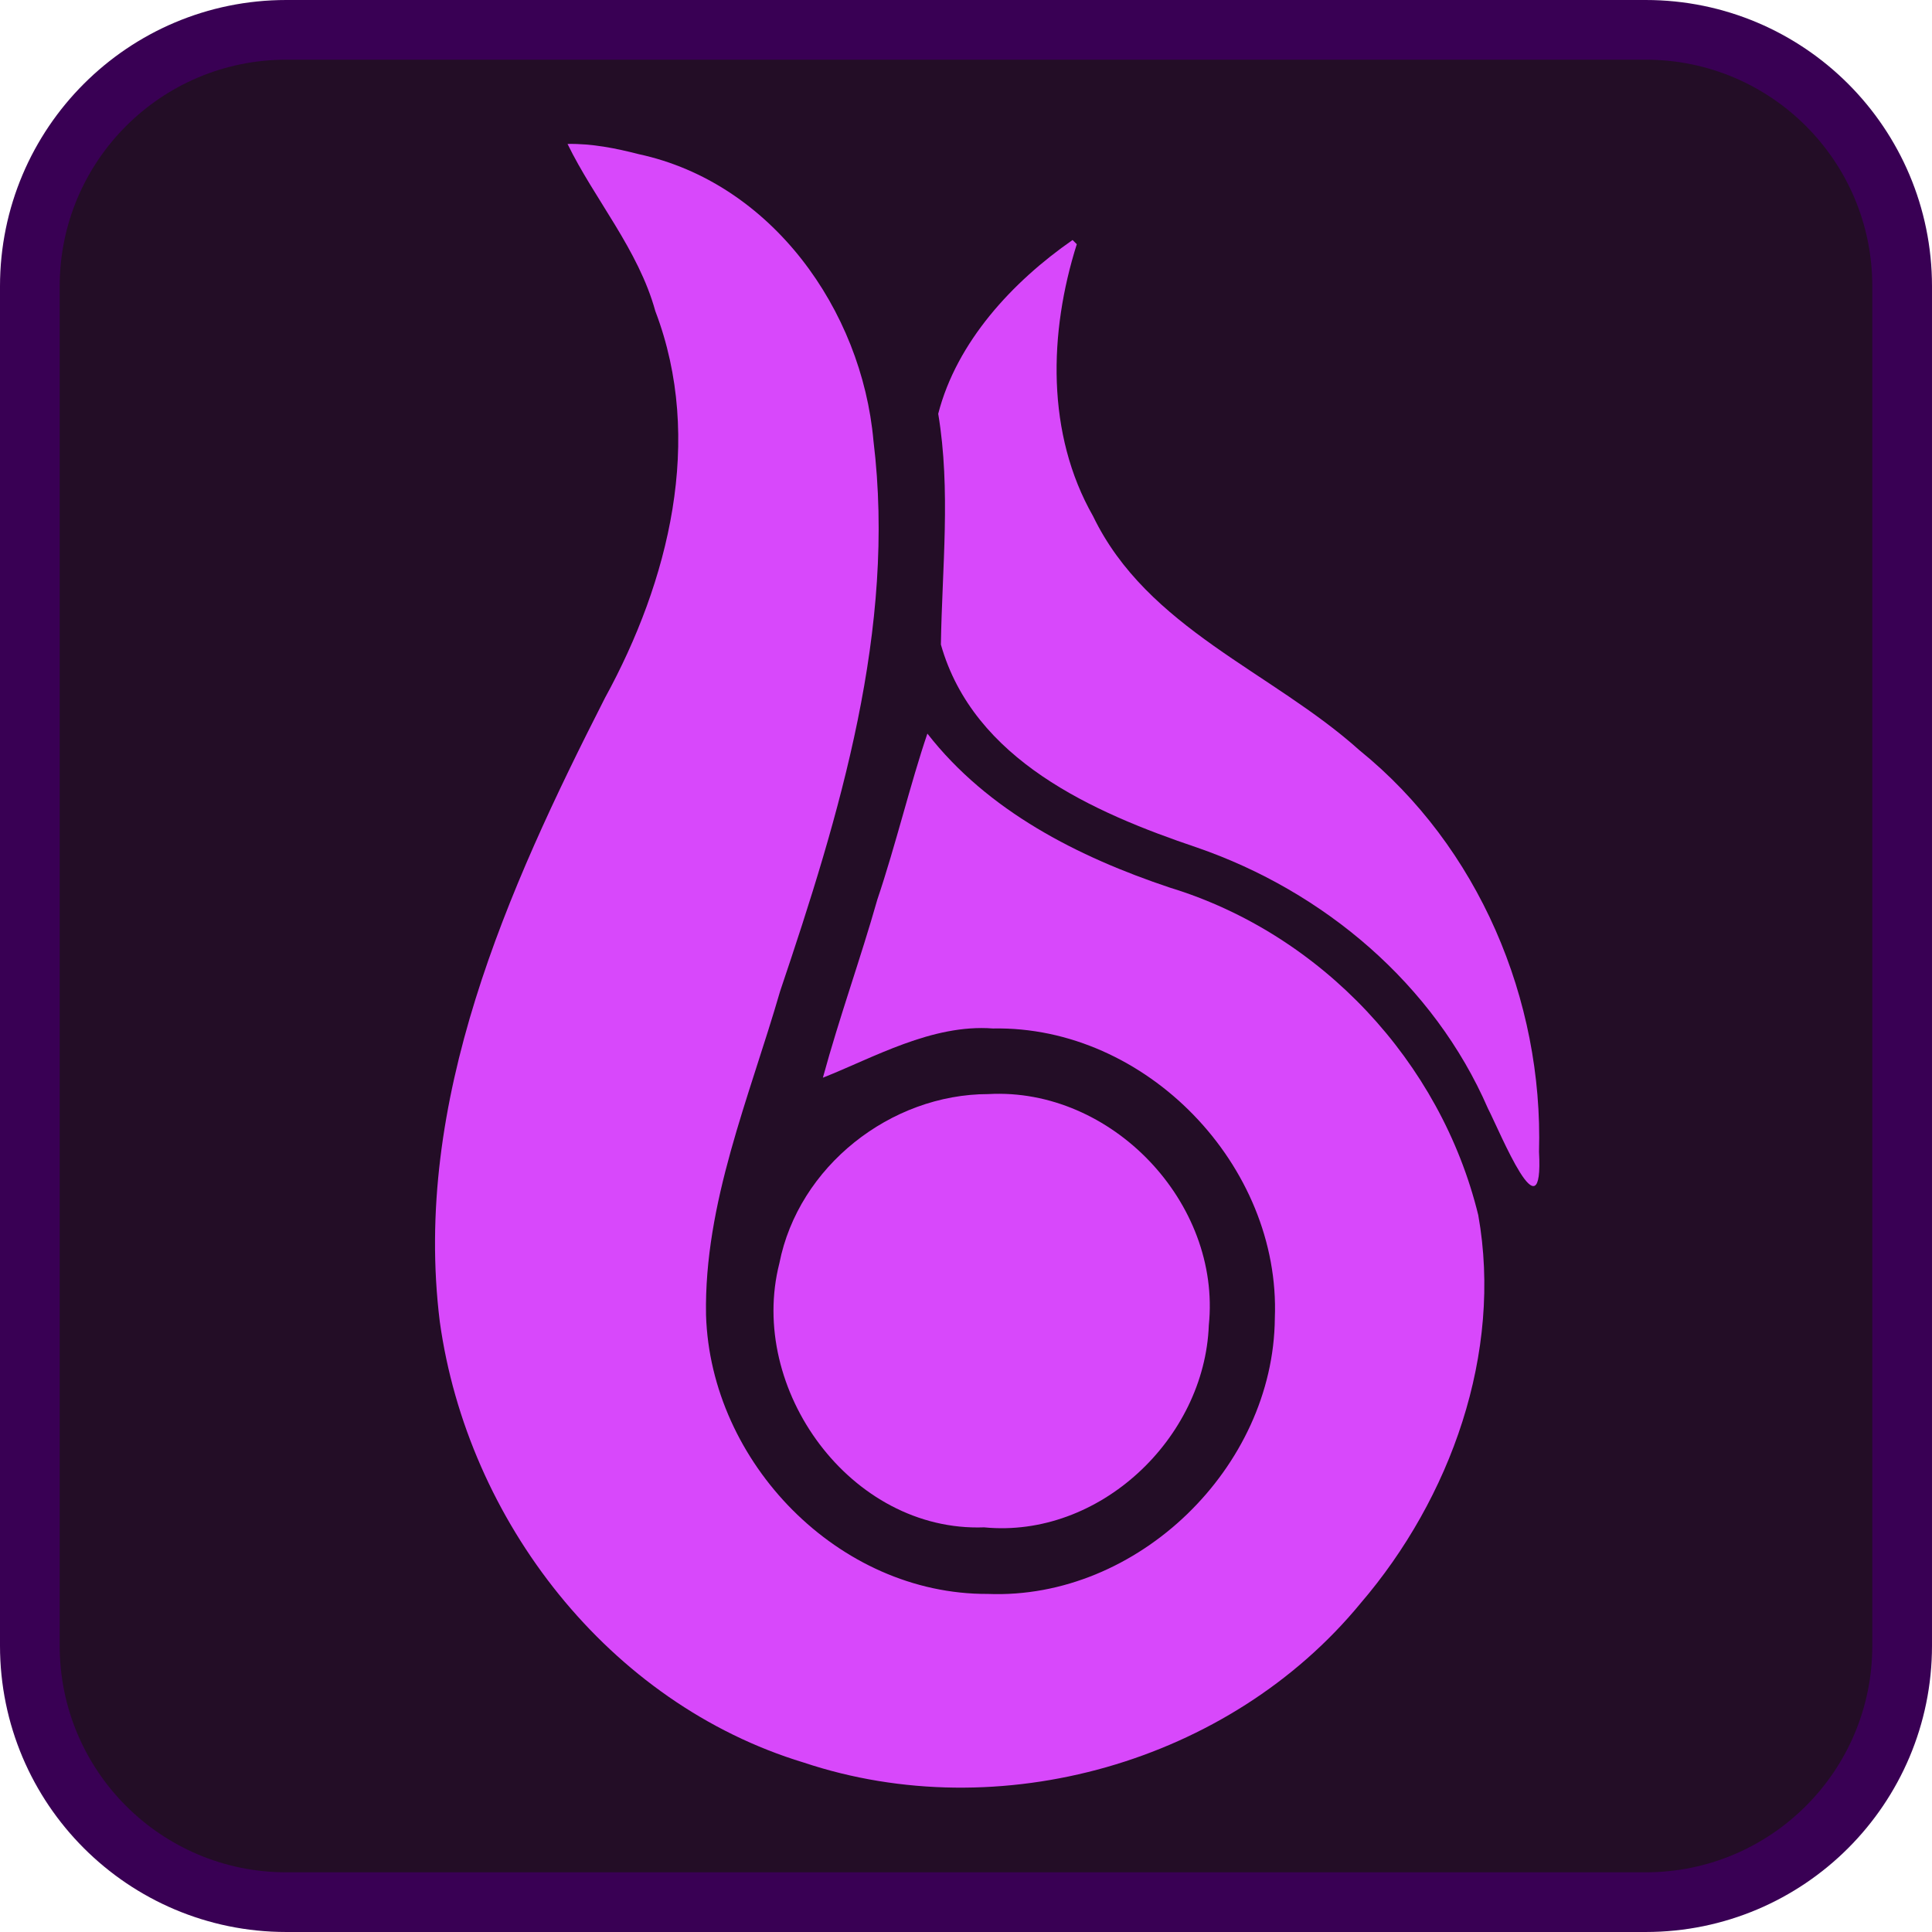
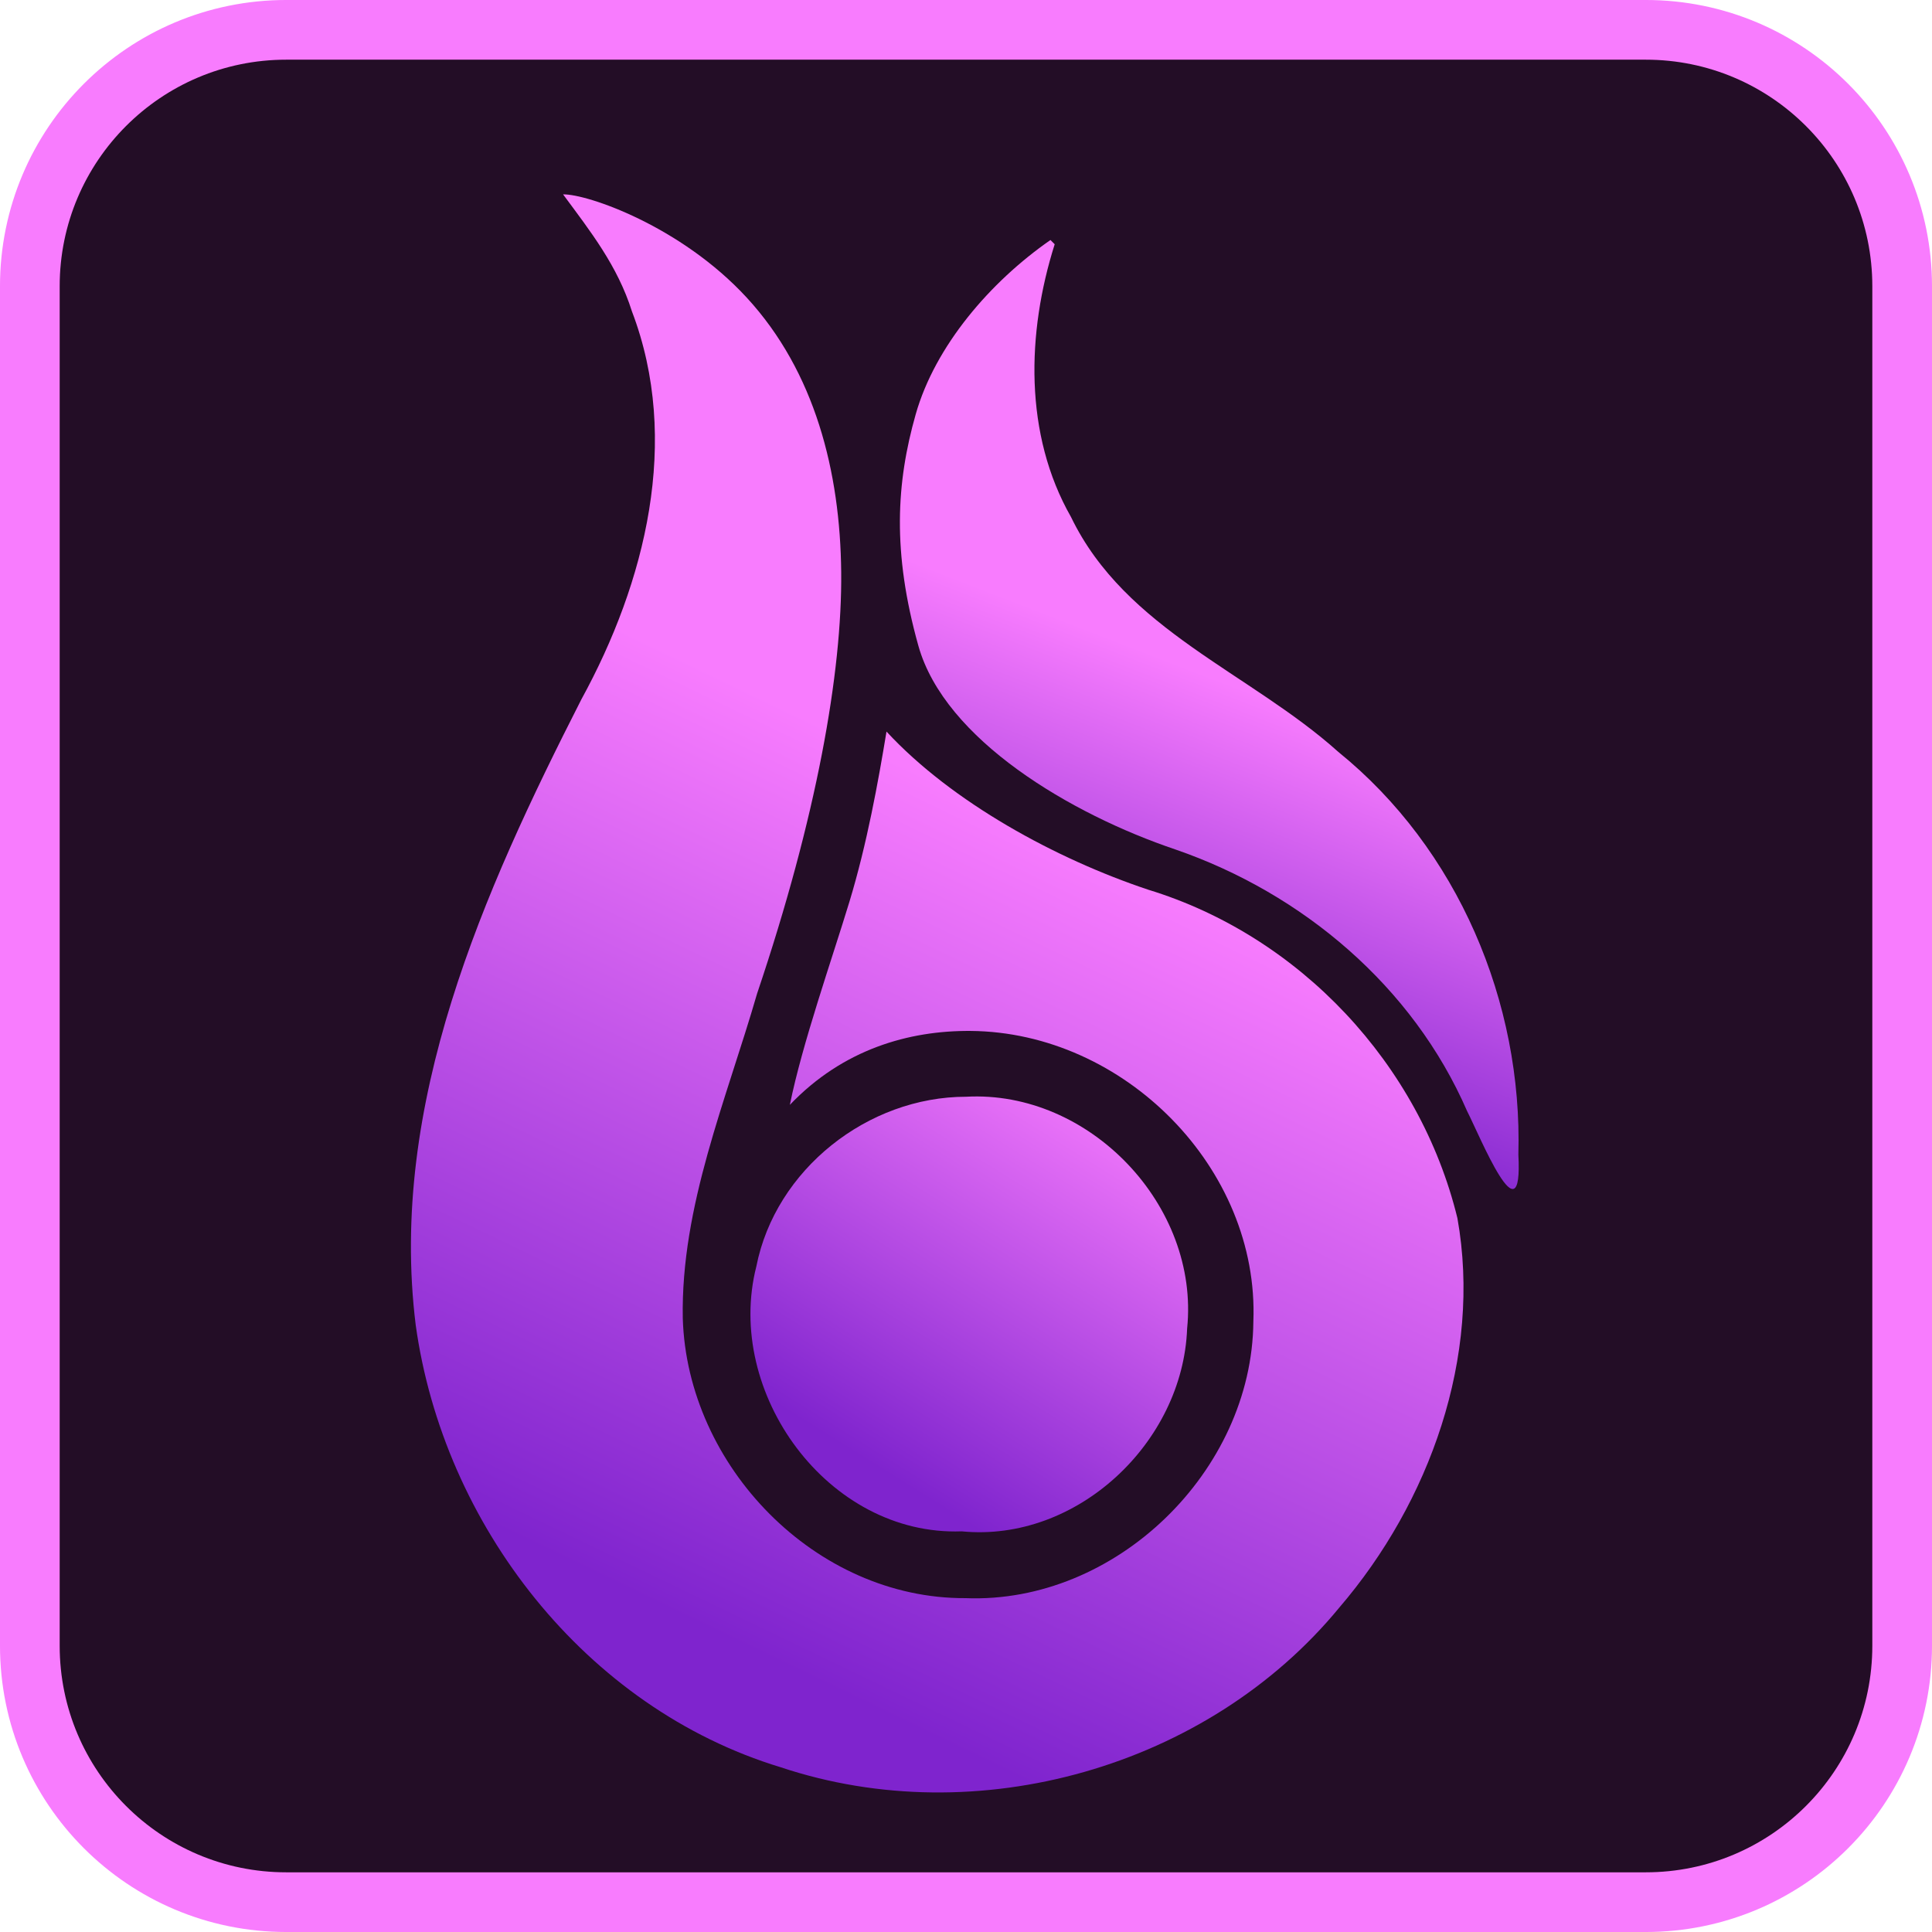
- <svg xmlns="http://www.w3.org/2000/svg" xml:space="preserve" width="1024" height="1024">
-   <g paint-order="markers stroke fill">
-     <path fill="#230d26" stroke="#390054" stroke-linecap="round" stroke-linejoin="round" stroke-width="67.437" d="m 128,0 h 768 a 128,128 45 0 1 128,128 V 896 A 128,128 135 0 1 896,1024 H 128 A 128,128 45 0 1 0,896 V 128 A 128,128 135 0 1 128,0 Z" transform="translate(31.635 31.635)scale(.93821)" />
-     <path fill="#d848fb" d="m 523.887,579.885 c 65.216,-3.588 123.492,57.534 116.811,122.515 -2.242,60.166 -58.152,113.061 -119.082,107.129 -70.769,2.598 -125.542,-73.334 -108.53,-139.988 10.11,-51.289 58.9,-89.642 110.801,-89.656 z" style="mix-blend-mode:normal" />
-     <path fill="#d848fb" d="m 300.807,76.288 c 14.255,29.294 37.526,55.934 46.536,88.629 25.983,68.112 7.127,143.209 -26.684,204.965 -51.789,101.693 -102.051,213.826 -87.562,330.632 14.633,105.518 89.635,202.342 192.864,233.669 103.623,34.59 225.702,0.135 295.177,-84.425 C 768.808,794.184 796.57,717.193 783.507,644.022 763.633,562.665 700.234,494.96 620.051,470.456 571.464,454.222 523.565,429.946 491.535,388.822 c -8.932,26.191 -16.831,59.293 -26.528,87.958 -8.971,31.621 -20.016,62.009 -28.862,94.421 26.605,-10.463 57.821,-28.527 90.091,-26.087 81.225,-1.574 152.659,72.624 149.452,153.589 -0.655,79.065 -72.725,149.281 -152.159,146.111 C 444.398,845.172 376.577,775.131 374.21,696.988 373.125,637.69 397.227,581.531 413.48,525.356 444.946,432.096 475.114,333.079 462.95,233.596 456.757,164.171 408.846,96.863 338.621,81.726 326.281,78.546 313.608,76.04 300.807,76.288 Z" style="mix-blend-mode:normal" />
-     <path fill="#d848fb" d="m 568.486,127.208 c -31.829,22.106 -61.397,53.951 -71.21,92.1 6.752,40.507 2.027,81.878 1.415,122.315 17.326,61.125 80.634,89.001 135.779,107.604 67.235,23.198 125.544,72.413 154.146,138.235 6.673,13.004 29.615,69.766 27.098,23.028 2.288,-80.623 -32.004,-161.673 -95.12,-212.794 -46.602,-41.843 -112.434,-64.471 -141.23,-124.085 -24.935,-43.741 -23.459,-97.348 -8.643,-144.168 l -1.118,-1.118 z" style="mix-blend-mode:normal" />
-   </g>
+ <svg xmlns="http://www.w3.org/2000/svg" xmlns:xlink="http://www.w3.org/1999/xlink" xml:space="preserve" width="128" height="128">
+   <defs>
+     <linearGradient id="a">
+       <stop offset=".045" stop-color="#7f24ce" />
+       <stop offset="1" stop-color="#f87cfe" />
+     </linearGradient>
+     <linearGradient xlink:href="#a" id="b" x1="635.831" x2="721.822" y1="589.778" y2="368.408" gradientTransform="translate(2.219 4.067)scale(.119)" gradientUnits="userSpaceOnUse" />
+     <linearGradient xlink:href="#a" id="c" x1="496.519" x2="635.831" y1="813.477" y2="589.778" gradientTransform="translate(2.219 4.067)scale(.119)" gradientUnits="userSpaceOnUse" />
+     <linearGradient xlink:href="#a" id="d" x1="269.585" x2="488.27" y1="847.204" y2="393.079" gradientTransform="translate(2.219 4.067)scale(.119)" gradientUnits="userSpaceOnUse" />
+   </defs>
+   <path fill="#230d26" stroke="#f87cfe" stroke-linecap="round" stroke-linejoin="round" stroke-width="7.909" d="m 18.966,3.954 h 90.068 a 15.01,15.01 0 0 1 15.012,15.012 v 90.068 a 15.01,15.01 0 0 1 -15.012,15.012 H 18.966 A 15.01,15.01 0 0 1 3.954,109.034 V 18.966 A 15.01,15.01 0 0 1 18.966,3.954" paint-order="markers stroke fill" />
+   <path fill="url(#b)" d="m 69.596,15.901 c -3.991,2.772 -7.642,7.019 -8.928,11.548 -1.286,4.529 -1.565,9.122 0.177,15.337 1.742,6.215 10.11,11.16 17.025,13.492 8.431,2.908 15.742,9.079 19.328,17.333 0.837,1.631 3.714,8.748 3.398,2.887 C 100.882,66.39 96.583,56.227 88.668,49.817 82.825,44.571 74.571,41.734 70.96,34.258 67.833,28.774 68.019,22.052 69.876,16.182 l -0.14,-0.14 z" paint-order="stroke fill markers" style="mix-blend-mode:normal" />
+   <path fill="url(#c)" d="M 64.004,72.662 C 72.181,72.212 79.488,79.876 78.65,88.024 78.369,95.568 71.358,102.2 63.719,101.456 54.845,101.782 47.977,92.261 50.11,83.904 51.378,77.473 57.496,72.664 64.003,72.662 Z" paint-order="stroke fill markers" style="mix-blend-mode:normal" />
+   <path fill="url(#d)" d="m 37.305,12.878 c 1.823,2.465 3.611,4.736 4.562,7.751 3.258,8.54 0.894,17.957 -3.346,25.7 -6.494,12.751 -12.796,26.812 -10.979,41.458 1.835,13.231 11.239,25.371 24.183,29.299 12.993,4.337 28.3,0.017 37.012,-10.586 C 94.714,99.533 98.195,89.879 96.557,80.704 94.065,70.503 86.115,62.013 76.061,58.941 69.969,56.905 63.082,53.167 58.733,48.469 c -0.549,3.33 -1.295,7.451 -2.454,11.265 -1.159,3.814 -3.138,9.439 -3.949,13.466 3.528,-3.698 7.91,-4.928 11.968,-4.898 10.186,0.078 19.142,9.106 18.74,19.258 -0.082,9.914 -9.119,18.718 -19.079,18.321 C 54.037,105.926 45.533,97.143 45.236,87.345 45.1,79.91 48.122,72.868 50.16,65.825 54.105,54.131 55.797,44.553 55.732,37.906 55.666,31.26 53.999,24.627 49.467,19.711 45.103,14.977 38.91,12.847 37.305,12.878" paint-order="stroke fill markers" style="mix-blend-mode:normal" />
</svg>
